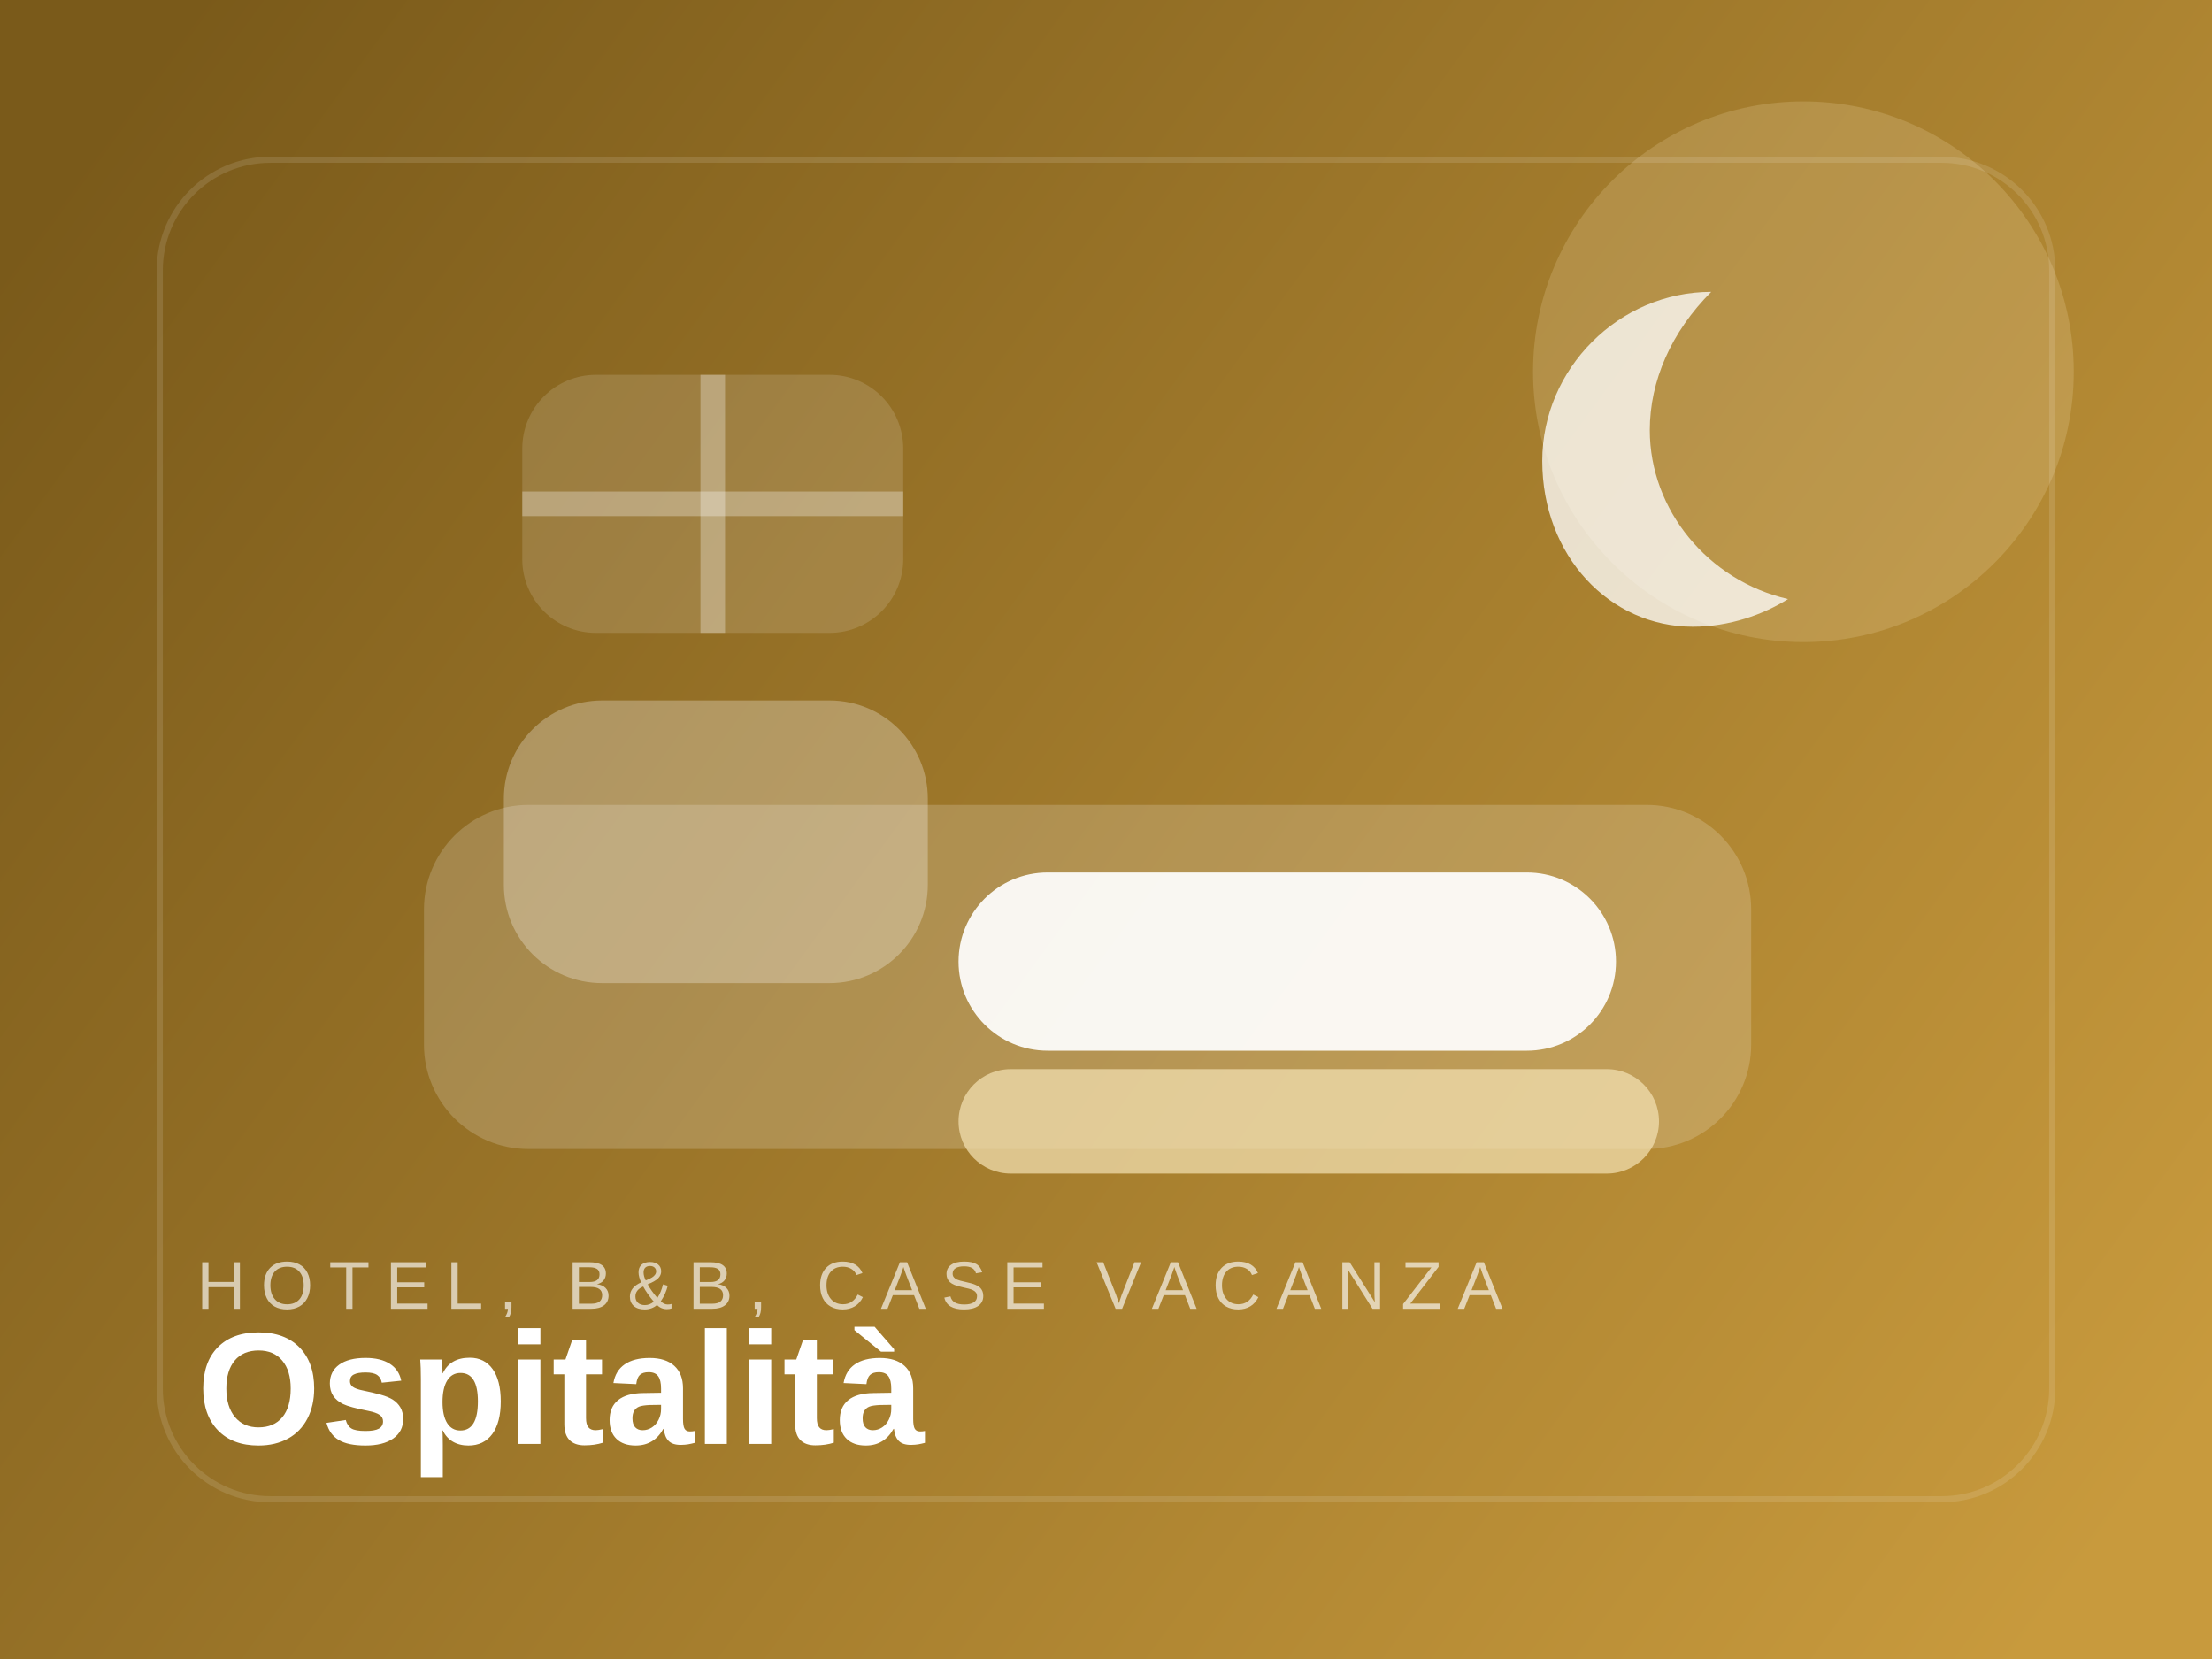
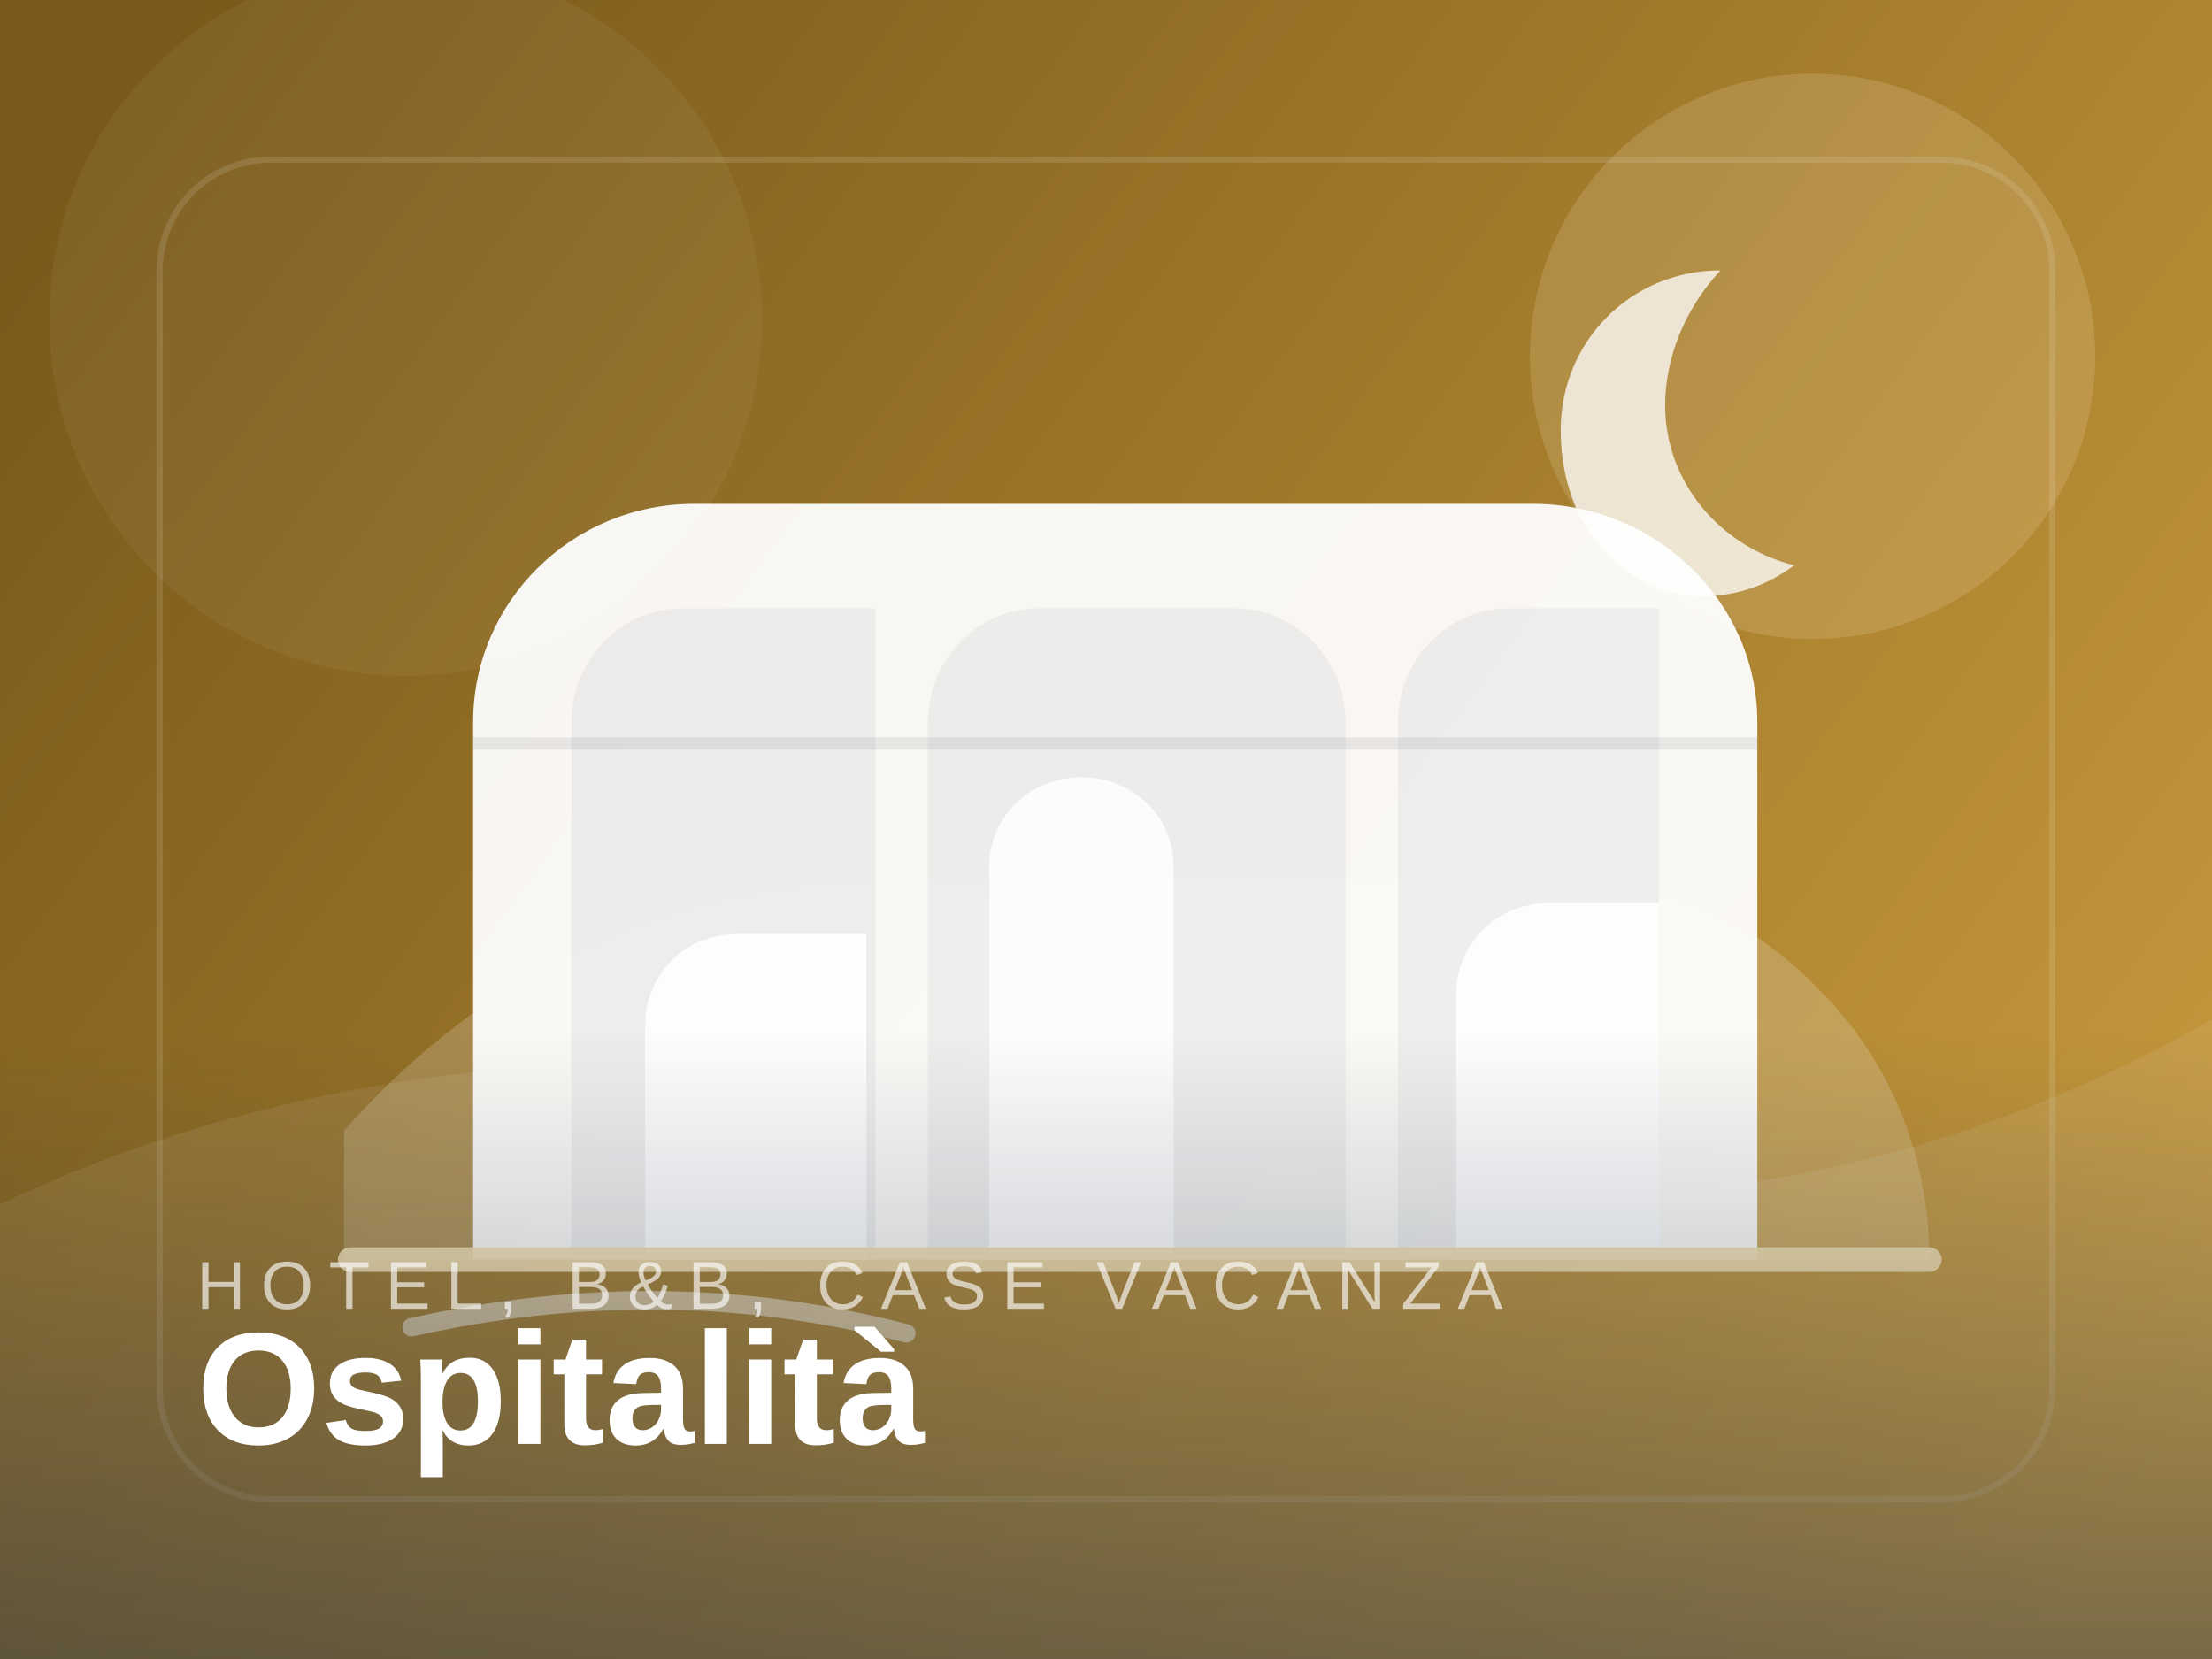
<svg xmlns="http://www.w3.org/2000/svg" viewBox="0 0 720 540" fill="none">
  <rect width="720" height="540" fill="url(#bg)" />
-   <circle cx="587" cy="121" r="88" fill="#F3E0B2" opacity="0.2" />
-   <rect x="138" y="262" width="432" height="112" rx="34" fill="rgba(255,255,255,0.18)" />
-   <rect x="164" y="228" width="138" height="92" rx="32" fill="rgba(255,255,255,0.28)" />
-   <rect x="312" y="284" width="214" height="58" rx="29" fill="rgba(255,255,255,0.92)" />
-   <rect x="312" y="348" width="228" height="34" rx="17" fill="#F3E0B2" opacity="0.72" />
-   <path d="M502 150C502 120 527 95 557 95C544 108 537 124 537 140C537 166 556 189 582 195C574 200 563 204 551 204C524 204 502 181 502 150Z" fill="rgba(255,255,255,0.76)" />
-   <rect x="170" y="122" width="124" height="84" rx="24" fill="rgba(255,255,255,0.14)" />
-   <path d="M232 122V206" stroke="rgba(255,255,255,0.3)" stroke-width="8" />
-   <path d="M170 164H294" stroke="rgba(255,255,255,0.3)" stroke-width="8" />
+   <circle cx="590" cy="116" r="92" fill="#F3E0B2" opacity="0.18" />
+   <circle cx="132" cy="104" r="116" fill="#FFFFFF" opacity="0.05" />
+   <path d="M0 392C84 352 176 340 264 349C339 357 406 381 479 387C555 394 634 380 720 332V540H0V392Z" fill="rgba(255,255,255,0.08)" />
+   <path d="M112 368C160 314 221 286 292 286H510C541 286 570 299 592 322C615 345 628 376 628 410H112V368Z" fill="rgba(255,255,255,0.18)" />
+   <path d="M154 235C154 196 186 164 226 164H499C539 164 572 196 572 235V410H154V235Z" fill="rgba(255,255,255,0.94)" />
+   <path d="M154 242H572" stroke="rgba(16,36,63,0.08)" stroke-width="4" />
+   <path d="M186 235C186 215 202 198 222 198H285V410H186V235Z" fill="rgba(16,36,63,0.05)" />
+   <path d="M302 235C302 215 318 198 338 198H402C422 198 438 215 438 235V410H302V235Z" fill="rgba(16,36,63,0.05)" />
+   <path d="M455 235C455 215 471 198 491 198H540V410H455V235Z" fill="rgba(16,36,63,0.05)" />
+   <path d="M210 410V334C210 317 223 304 240 304H282V410H210Z" fill="rgba(255,255,255,0.94)" opacity="0.94" />
+   <path d="M322 410V282C322 266 335 253 352 253C369 253 382 266 382 282V410H322Z" fill="rgba(255,255,255,0.94)" opacity="0.9" />
+   <path d="M474 410V324C474 307 487 294 504 294H540V410H474Z" fill="rgba(255,255,255,0.94)" opacity="0.94" />
+   <path d="M114 410H628" stroke="#F3E0B2" stroke-width="8" stroke-linecap="round" opacity="0.9" />
+   <path d="M508 140C508 111 531 88 560 88C548 101 542 117 542 132C542 157 560 178 584 184C576 190 566 194 555 194C529 194 508 172 508 140Z" fill="rgba(255,255,255,0.76)" />
+   <path d="M134 432C188 420 241 420 295 434" fill="none" stroke="rgba(255,255,255,0.48)" stroke-width="6" stroke-linecap="round" />
  <rect x="52" y="52" width="616" height="436" rx="36" stroke="rgba(255,255,255,0.12)" stroke-width="2" />
+   <rect x="0" y="336" width="720" height="204" fill="url(#bottomFade)" />
  <text x="64" y="426" fill="#FFFFFF" fill-opacity="0.64" font-size="22" letter-spacing="5" font-family="Arial, sans-serif">HOTEL, B&amp;B, CASE VACANZA</text>
  <text x="64" y="470" fill="#FFFFFF" font-size="52" font-weight="700" font-family="Arial, sans-serif">Ospitalità</text>
  <defs>
    <linearGradient id="bg" x1="38" y1="34" x2="684" y2="506" gradientUnits="userSpaceOnUse">
      <stop stop-color="#7A5A1A" />
      <stop offset="1" stop-color="#C89A3D" />
    </linearGradient>
+     <linearGradient id="bottomFade" x1="360" y1="336" x2="360" y2="540" gradientUnits="userSpaceOnUse">
+       <stop stop-color="rgba(16,36,63,0)" />
+       <stop offset="1" stop-color="rgba(16,36,63,0.44)" />
+     </linearGradient>
  </defs>
</svg>
